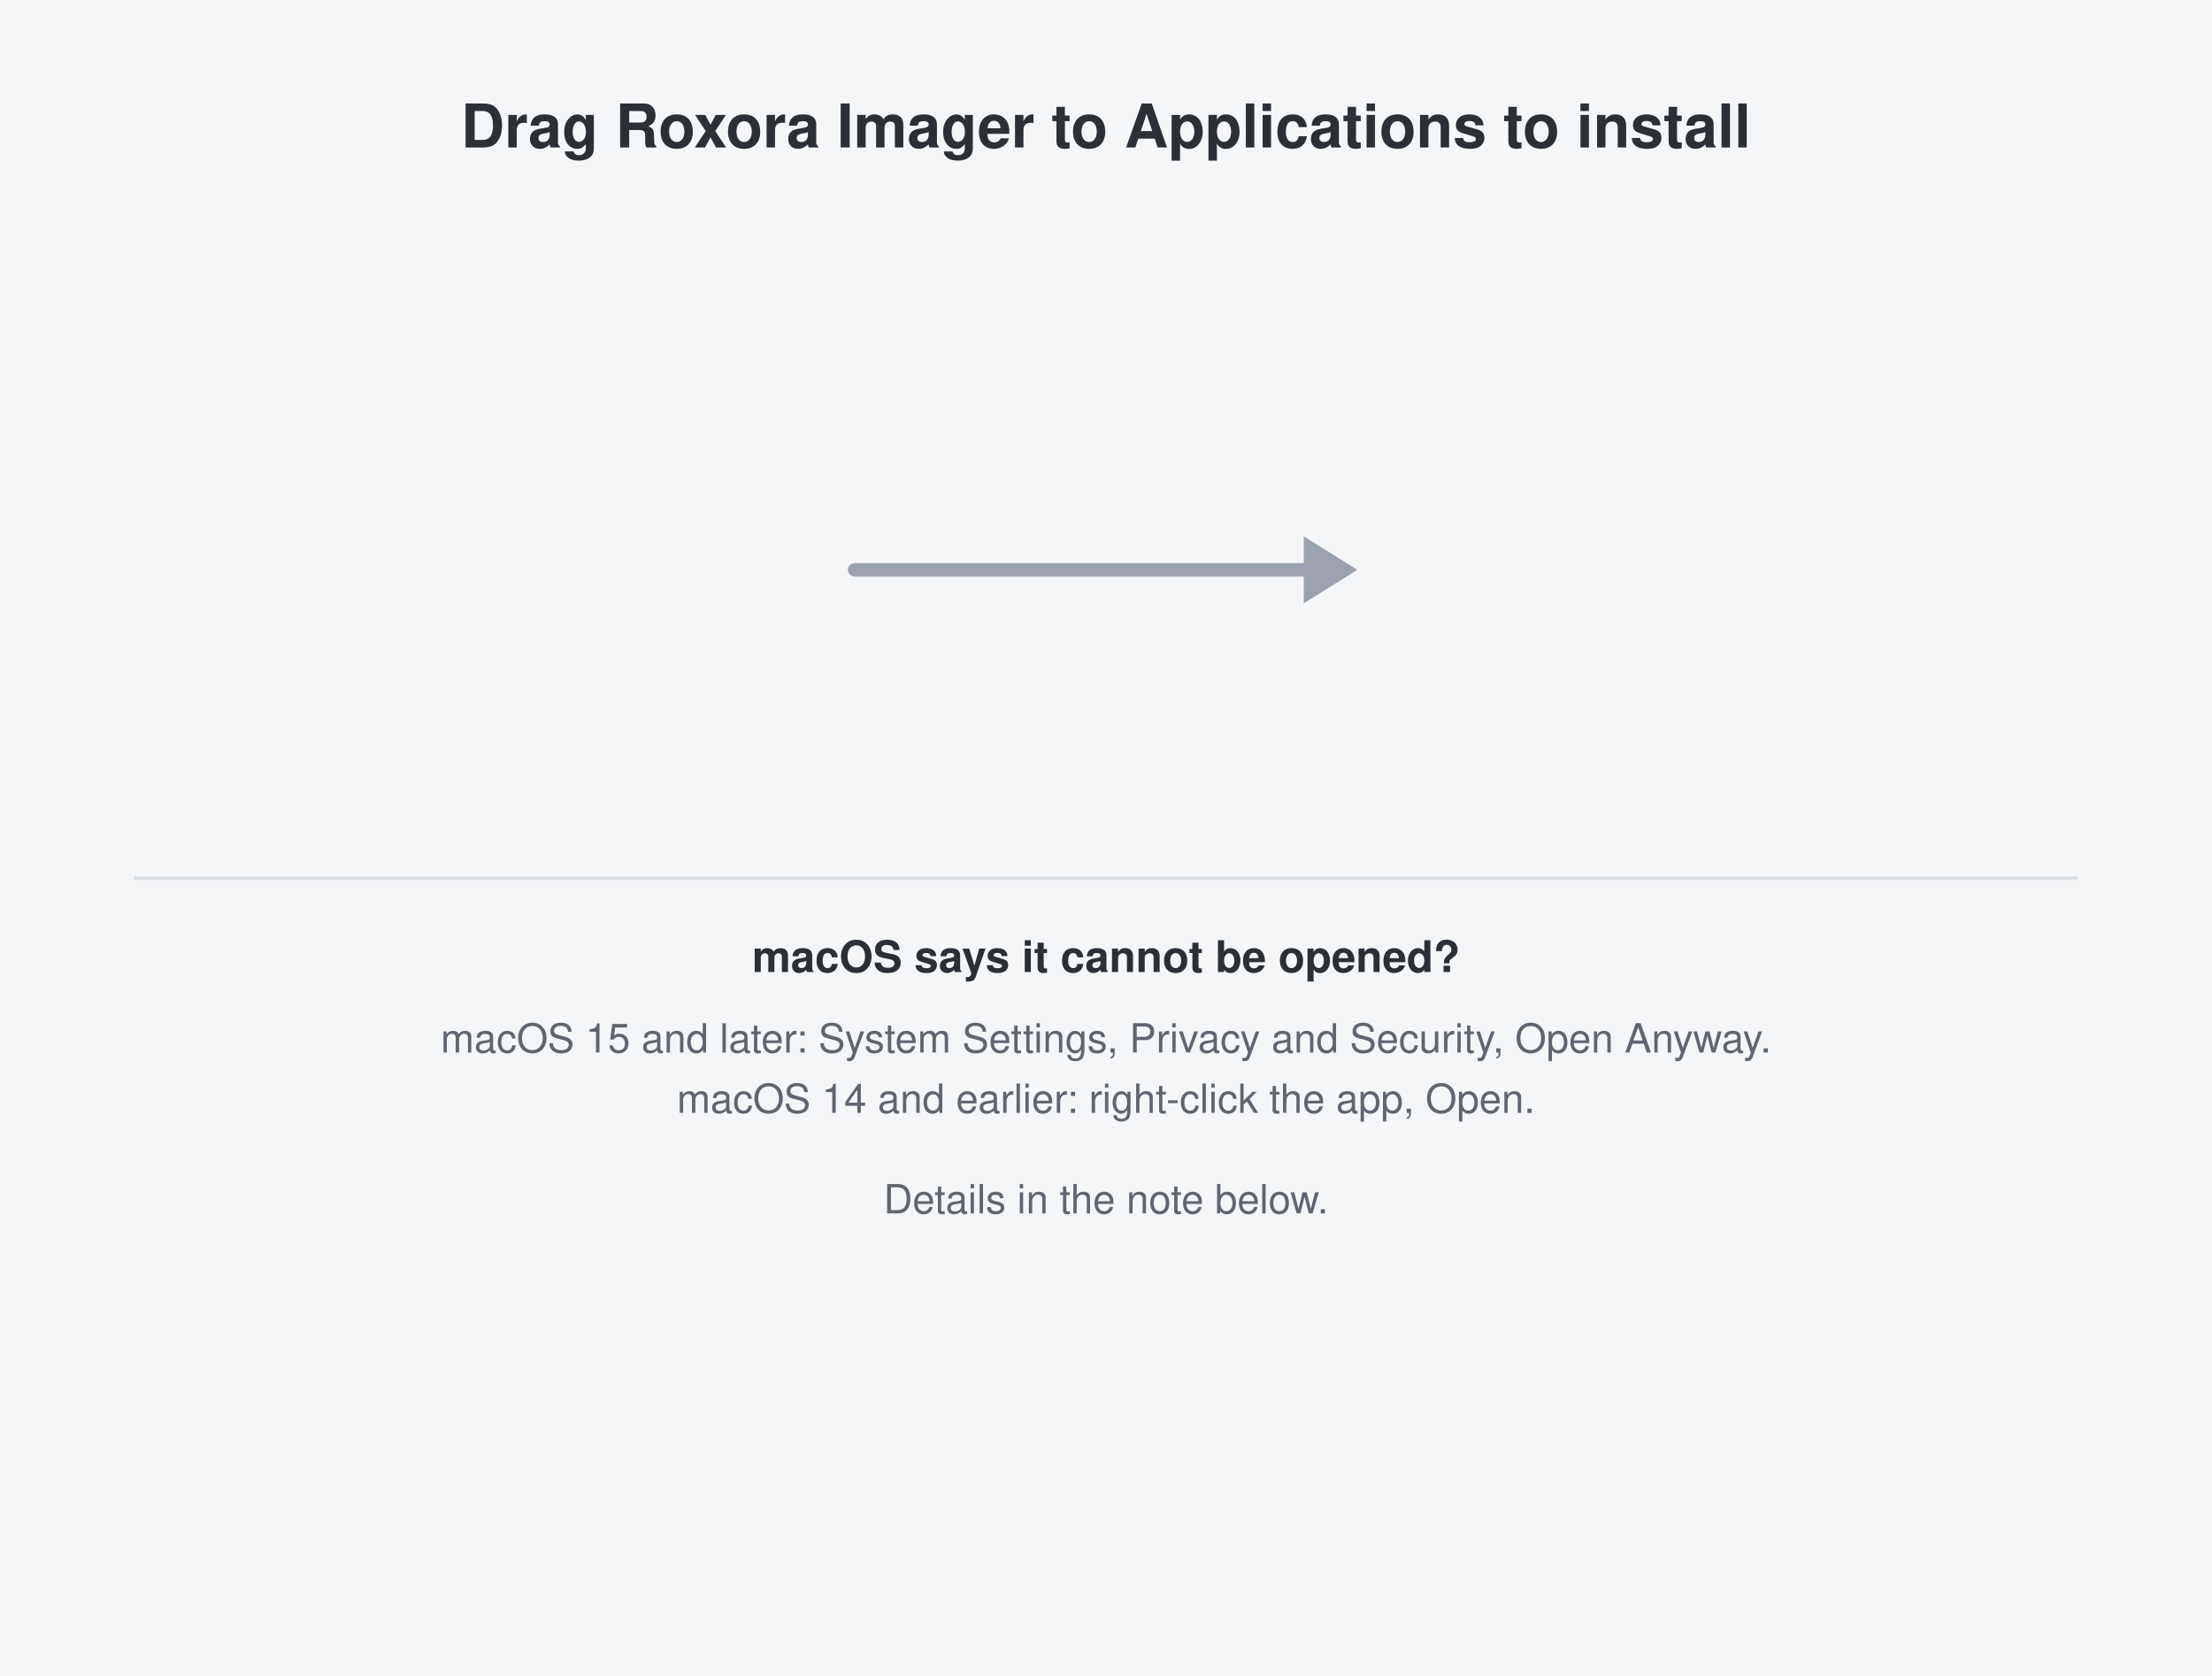
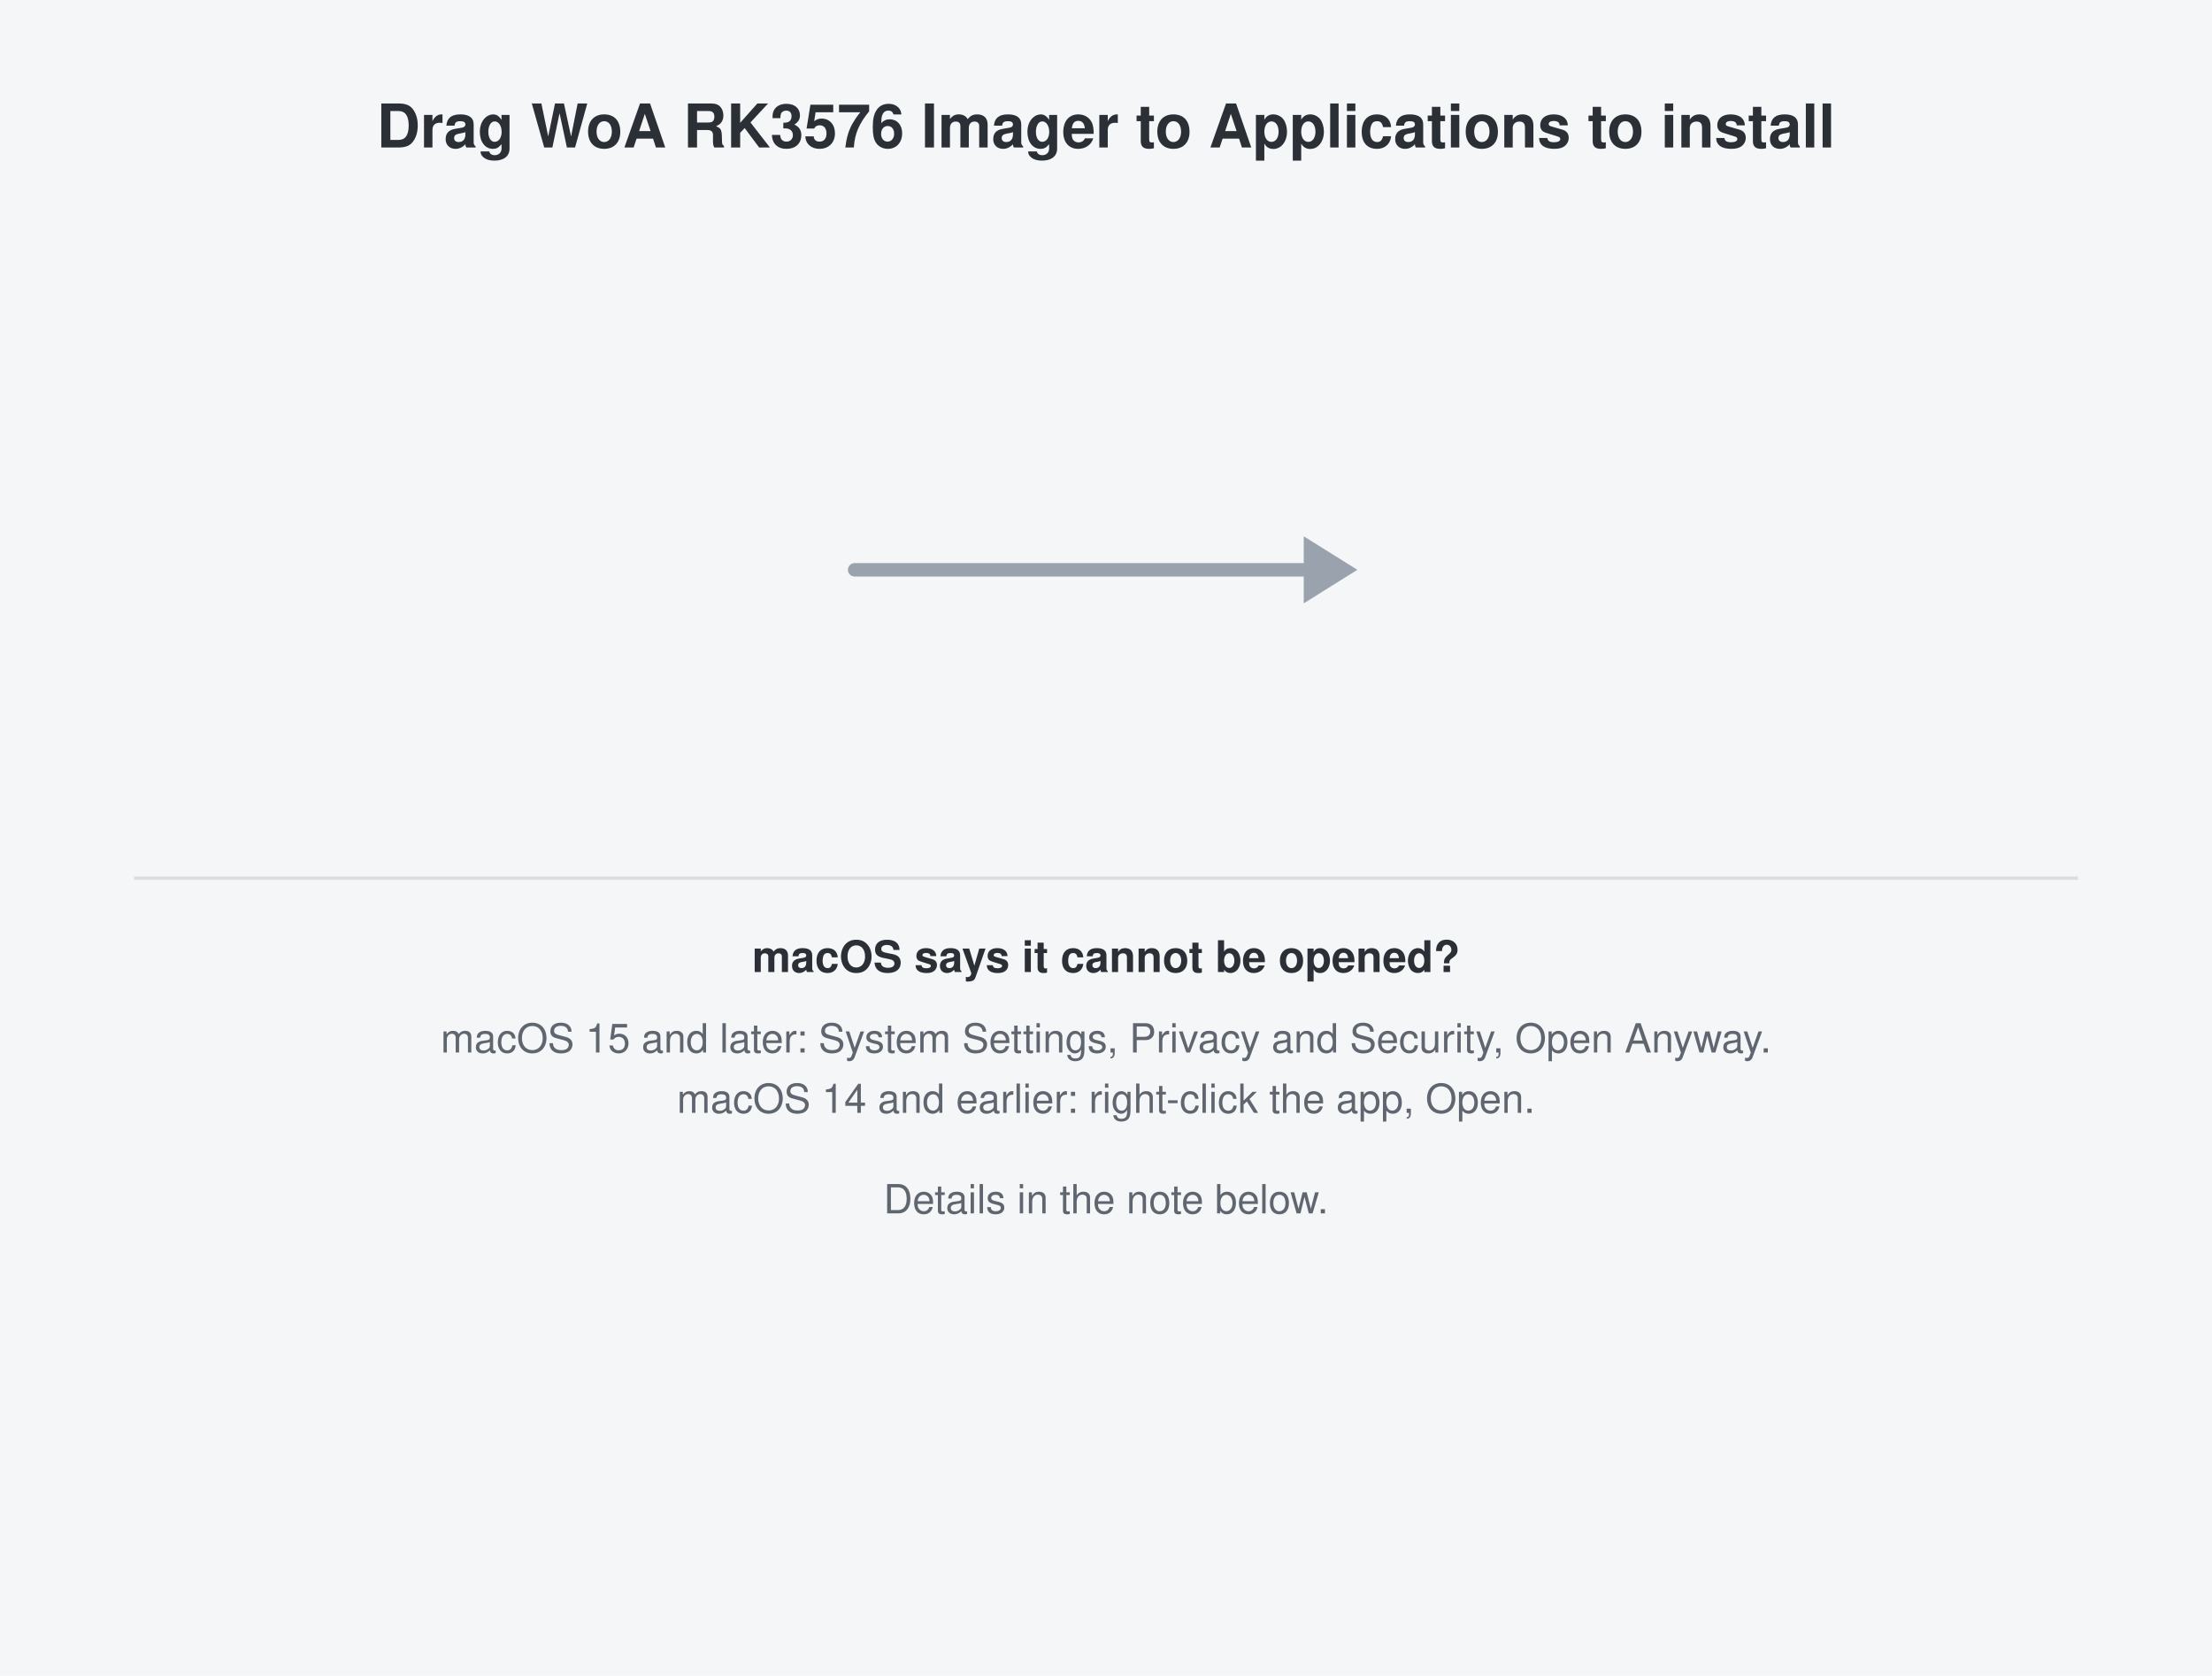
<svg xmlns="http://www.w3.org/2000/svg" width="660" height="500" viewBox="0 0 660 500">
  <rect width="660" height="500" fill="#f5f6f8" />
-   <text x="330" y="44" text-anchor="middle" font-family="Helvetica, Arial, sans-serif" font-size="18" font-weight="bold" fill="#2b2f36">Drag Roxora Imager to Applications to install</text>
+   <text x="330" y="44" text-anchor="middle" font-family="Helvetica, Arial, sans-serif" font-size="18" font-weight="bold" fill="#2b2f36">Drag WoA RK3576 Imager to Applications to install</text>
  <line x1="255" y1="170" x2="395" y2="170" stroke="#9aa3ad" stroke-width="4" stroke-linecap="round" />
  <polygon points="405,170 389,160 389,180" fill="#9aa3ad" />
  <line x1="40" y1="262" x2="620" y2="262" stroke="#d9dde2" stroke-width="1" />
  <text x="330" y="290" text-anchor="middle" font-family="Helvetica, Arial, sans-serif" font-size="13" font-weight="bold" fill="#2b2f36">macOS says it cannot be opened?</text>
  <text x="330" y="314" text-anchor="middle" font-family="Helvetica, Arial, sans-serif" font-size="12" fill="#5f6670">macOS 15 and later: System Settings, Privacy and Security, Open Anyway.</text>
  <text x="330" y="332" text-anchor="middle" font-family="Helvetica, Arial, sans-serif" font-size="12" fill="#5f6670">macOS 14 and earlier: right-click the app, Open.</text>
  <text x="330" y="362" text-anchor="middle" font-family="Helvetica, Arial, sans-serif" font-size="12" fill="#5f6670">Details in the note below.</text>
</svg>
